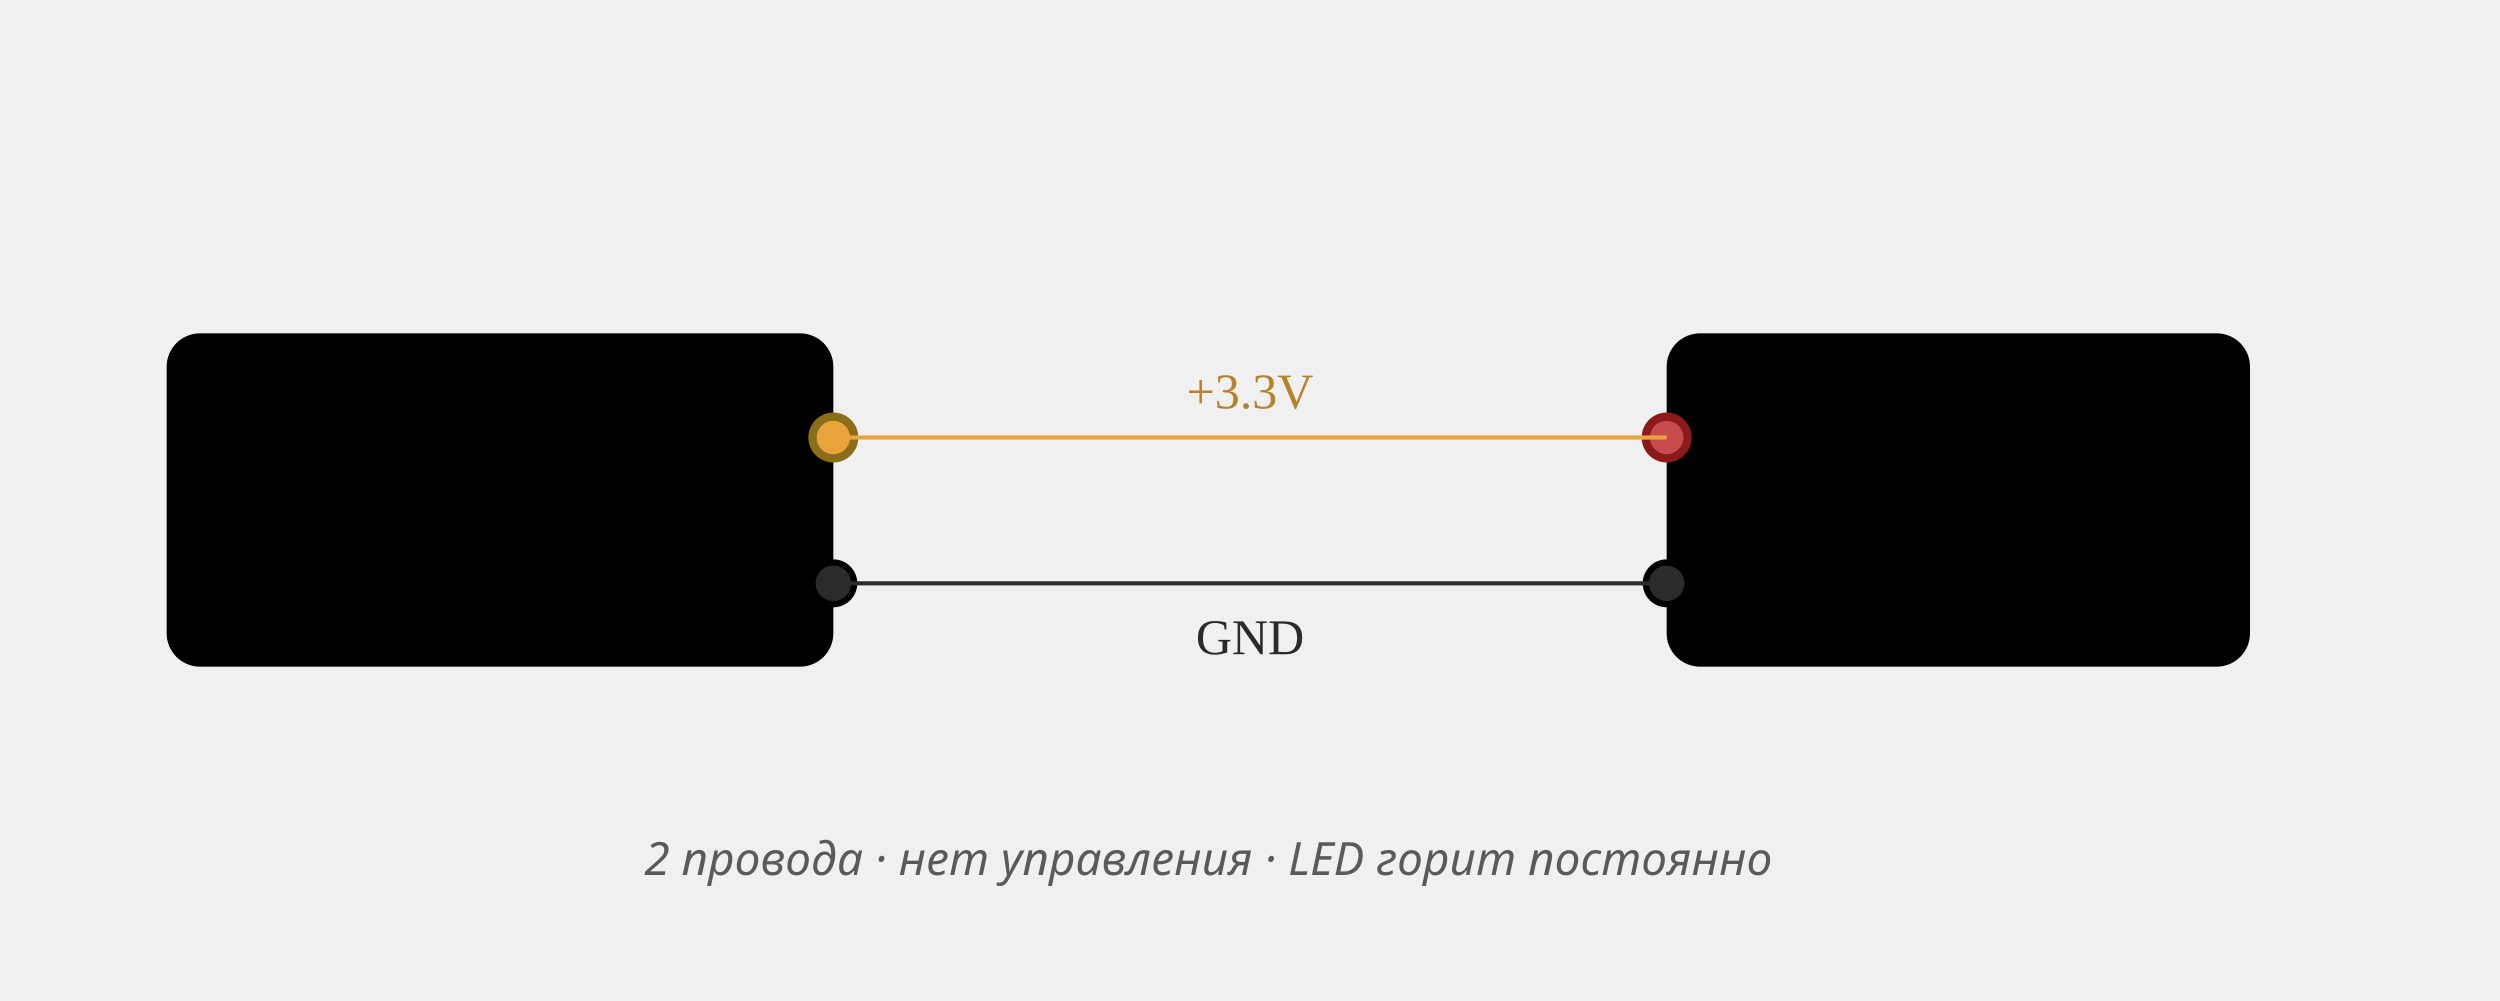
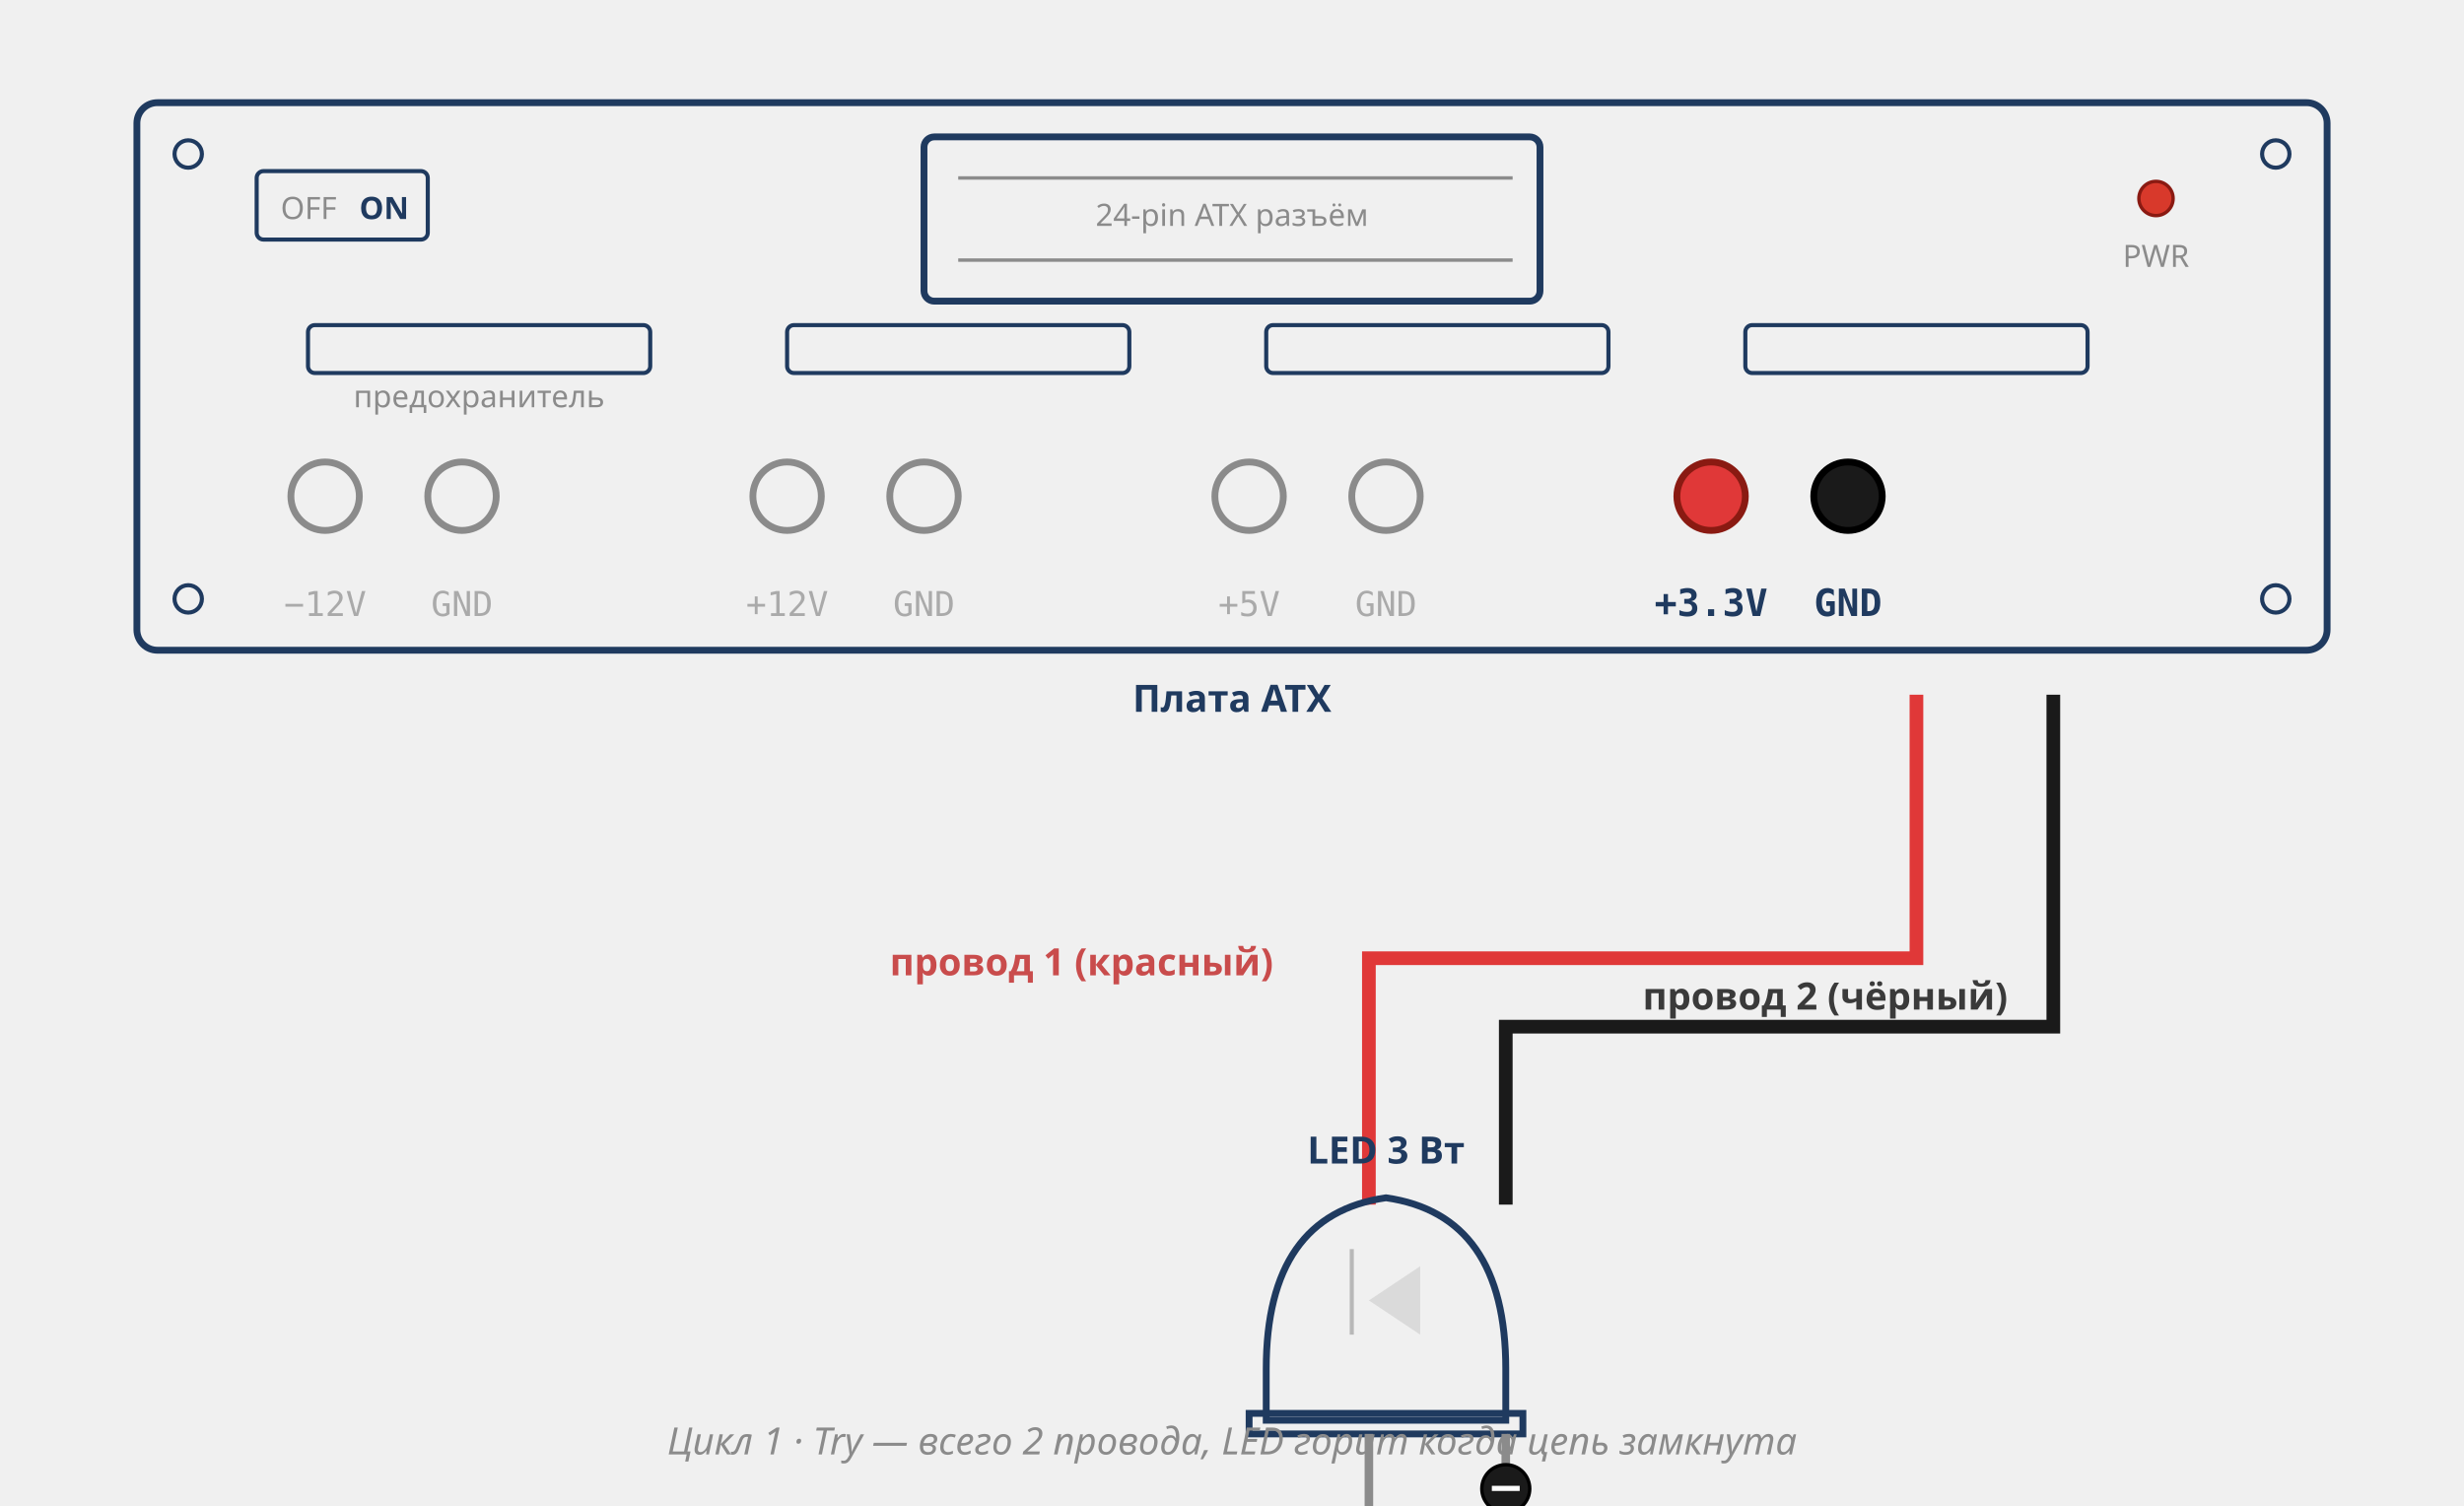
- <svg xmlns="http://www.w3.org/2000/svg" viewBox="0 0 600 240" role="img" aria-label="Простая цепь — только LED">
-   <rect x="40" y="80" width="160" height="80" rx="8" class="bd-comp bd-atx" />
-   <text x="120" y="110" text-anchor="middle" class="bd-title">БЛОК ATX</text>
-   <circle cx="200" cy="105" r="5" fill="#E8A33D" stroke="#8B6F18" stroke-width="2" />
-   <text x="195" y="102" text-anchor="end" class="bd-pinlbl" font-weight="bold">+3.3V</text>
-   <circle cx="200" cy="140" r="5" fill="#2B2B2B" stroke="#000" stroke-width="1.5" />
-   <text x="195" y="137" text-anchor="end" class="bd-pinlbl" font-weight="bold">GND</text>
-   <rect x="400" y="80" width="140" height="80" rx="8" class="bd-comp bd-led" />
-   <text x="470" y="110" text-anchor="middle" class="bd-title">LED</text>
-   <circle cx="400" cy="105" r="5" fill="#C94C4C" stroke="#8B1A1A" stroke-width="2" />
-   <text x="410" y="109" class="bd-pinlbl" font-weight="bold">+</text>
-   <circle cx="400" cy="140" r="5" fill="#2B2B2B" stroke="#000" stroke-width="1.5" />
-   <text x="410" y="144" class="bd-pinlbl" font-weight="bold">−</text>
-   <path d="M 200 105 L 400 105" class="bd-wire" stroke="#E8A33D" />
-   <text x="300" y="98" text-anchor="middle" class="bd-wlbl" fill="#B8822A">+3.3V</text>
-   <path d="M 200 140 L 400 140" class="bd-wire" stroke="#2B2B2B" />
-   <text x="300" y="157" text-anchor="middle" class="bd-wlbl" fill="#2B2B2B">GND</text>
-   <text x="290" y="210" text-anchor="middle" style="font:italic 11px sans-serif;fill:#5A5A5A">2 провода · нет управления · LED горит постоянно</text>
+ <svg xmlns="http://www.w3.org/2000/svg" viewBox="0 0 720 440" role="img" aria-label="Простая цепь: 2 провода от ATX к светодиоду" style="max-width:720px">
+   <style>
+     .stroke  { fill:none; stroke:#1F3A5F; stroke-width:2 }
+     .stroke-thin { fill:none; stroke:#1F3A5F; stroke-width:1.2 }
+     .stroke-gray { fill:none; stroke:#8B8B8B; stroke-width:1 }
+     .lbl { font:11px sans-serif; fill:#1F3A5F }
+     .lbl-sm { font:9px sans-serif; fill:#8B8B8B }
+     .lbl-bold { font:bold 11px monospace; fill:#1F3A5F }
+     .lbl-mute { font:10px monospace; fill:#AAA }
+     .wire-red { stroke:#E03838; stroke-width:4; fill:none; stroke-linecap:square }
+     .wire-blk { stroke:#1A1A1A; stroke-width:4; fill:none; stroke-linecap:square }
+   </style>
+   <g transform="translate(40, 30)">
+     <rect x="0" y="0" width="640" height="160" rx="6" class="stroke" />
+     <circle cx="15" cy="15" r="4" class="stroke-thin" />
+     <circle cx="625" cy="15" r="4" class="stroke-thin" />
+     <circle cx="15" cy="145" r="4" class="stroke-thin" />
+     <circle cx="625" cy="145" r="4" class="stroke-thin" />
+     <rect x="35" y="20" width="50" height="20" rx="2" class="stroke-thin" />
+     <text x="42" y="34" class="lbl-sm">OFF</text>
+     <text x="65" y="34" class="lbl-sm" style="fill:#1F3A5F;font-weight:bold">ON</text>
+     <rect x="230" y="10" width="180" height="48" rx="3" class="stroke" />
+     <g class="stroke-gray">
+       <line x1="240" y1="22" x2="402" y2="22" />
+       <line x1="240" y1="46" x2="402" y2="46" />
+     </g>
+     <text x="320" y="36" text-anchor="middle" class="lbl-sm">24-pin ATX разъём</text>
+     <circle cx="590" cy="28" r="5" fill="#D8392B" stroke="#8A1A12" stroke-width="1" />
+     <text x="590" y="48" text-anchor="middle" class="lbl-sm">PWR</text>
+     <g>
+       <rect x="50" y="65" width="100" height="14" rx="2" class="stroke-thin" />
+       <text x="100" y="89" text-anchor="middle" class="lbl-sm">предохранитель</text>
+       <rect x="190" y="65" width="100" height="14" rx="2" class="stroke-thin" />
+       <rect x="330" y="65" width="100" height="14" rx="2" class="stroke-thin" />
+       <rect x="470" y="65" width="100" height="14" rx="2" class="stroke-thin" />
+     </g>
+     <g transform="translate(55, 115)">
+       <circle cx="0" cy="0" r="10" fill="none" stroke="#8B8B8B" stroke-width="2" />
+       <text x="0" y="35" text-anchor="middle" class="lbl-mute">−12V</text>
+       <circle cx="40" cy="0" r="10" fill="none" stroke="#8B8B8B" stroke-width="2" />
+       <text x="40" y="35" text-anchor="middle" class="lbl-mute">GND</text>
+     </g>
+     <g transform="translate(190, 115)">
+       <circle cx="0" cy="0" r="10" fill="none" stroke="#8B8B8B" stroke-width="2" />
+       <text x="0" y="35" text-anchor="middle" class="lbl-mute">+12V</text>
+       <circle cx="40" cy="0" r="10" fill="none" stroke="#8B8B8B" stroke-width="2" />
+       <text x="40" y="35" text-anchor="middle" class="lbl-mute">GND</text>
+     </g>
+     <g transform="translate(325, 115)">
+       <circle cx="0" cy="0" r="10" fill="none" stroke="#8B8B8B" stroke-width="2" />
+       <text x="0" y="35" text-anchor="middle" class="lbl-mute">+5V</text>
+       <circle cx="40" cy="0" r="10" fill="none" stroke="#8B8B8B" stroke-width="2" />
+       <text x="40" y="35" text-anchor="middle" class="lbl-mute">GND</text>
+     </g>
+     <g transform="translate(460, 115)">
+       <circle cx="0" cy="0" r="10" fill="#E03838" stroke="#8A1A12" stroke-width="2" />
+       <text x="0" y="35" text-anchor="middle" class="lbl-bold">+3.3V</text>
+       <circle cx="40" cy="0" r="10" fill="#1A1A1A" stroke="#000" stroke-width="2" />
+       <text x="40" y="35" text-anchor="middle" class="lbl-bold">GND</text>
+     </g>
+     <text x="320" y="178" text-anchor="middle" class="lbl" style="font-weight:700">Плата ATX</text>
+   </g>
+   <g>
+     <path d="M 560 205 L 560 280 L 400 280 L 400 350" class="wire-red" />
+   </g>
+   <g>
+     <path d="M 440 350 L 440 300 L 600 300 L 600 205" class="wire-blk" />
+   </g>
+   <g transform="translate(360, 350)">
+     <path d="M 10 50 Q 10 5 45 0 Q 80 5 80 50 L 80 65 L 10 65 Z" class="stroke" stroke-width="2.5" />
+     <line x1="35" y1="15" x2="35" y2="40" class="stroke-thin" style="stroke:#B8B8B8" />
+     <path d="M 55 20 L 40 30 L 55 40 Z" fill="#B8B8B8" style="opacity:.4" />
+     <rect x="5" y="63" width="80" height="6" class="stroke" stroke-width="1.5" />
+     <line x1="40" y1="69" x2="40" y2="100" class="stroke" style="stroke:#8B8B8B;stroke-width:2.5" />
+     <line x1="80" y1="69" x2="80" y2="85" class="stroke" style="stroke:#8B8B8B;stroke-width:2.5" />
+     <circle cx="40" cy="100" r="7" fill="#E03838" stroke="#8A1A12" stroke-width="1" />
+     <text x="40" y="104" text-anchor="middle" style="font:bold 12px sans-serif;fill:#FFF">+</text>
+     <text x="40" y="125" text-anchor="middle" class="lbl-sm" style="font-weight:600">длинная</text>
+     <circle cx="80" cy="85" r="7" fill="#1A1A1A" stroke="#000" stroke-width="1" />
+     <text x="80" y="89" text-anchor="middle" style="font:bold 13px sans-serif;fill:#FFF">−</text>
+     <text x="80" y="110" text-anchor="middle" class="lbl-sm" style="font-weight:600">короткая</text>
+     <text x="45" y="-10" text-anchor="middle" class="lbl" style="font-weight:700">LED 3 Вт</text>
+   </g>
+   <text x="260" y="285" class="lbl" style="fill:#C94C4C;font-weight:600">провод 1 (красный)</text>
+   <text x="480" y="295" class="lbl" style="fill:#3A3A3A;font-weight:600">провод 2 (чёрный)</text>
+   <text x="360" y="425" text-anchor="middle" class="lbl-sm" style="font-style:italic;font-size:11px">Цикл 1 · Try — всего 2 провода, LED горит когда цепь замкнута</text>
</svg>
